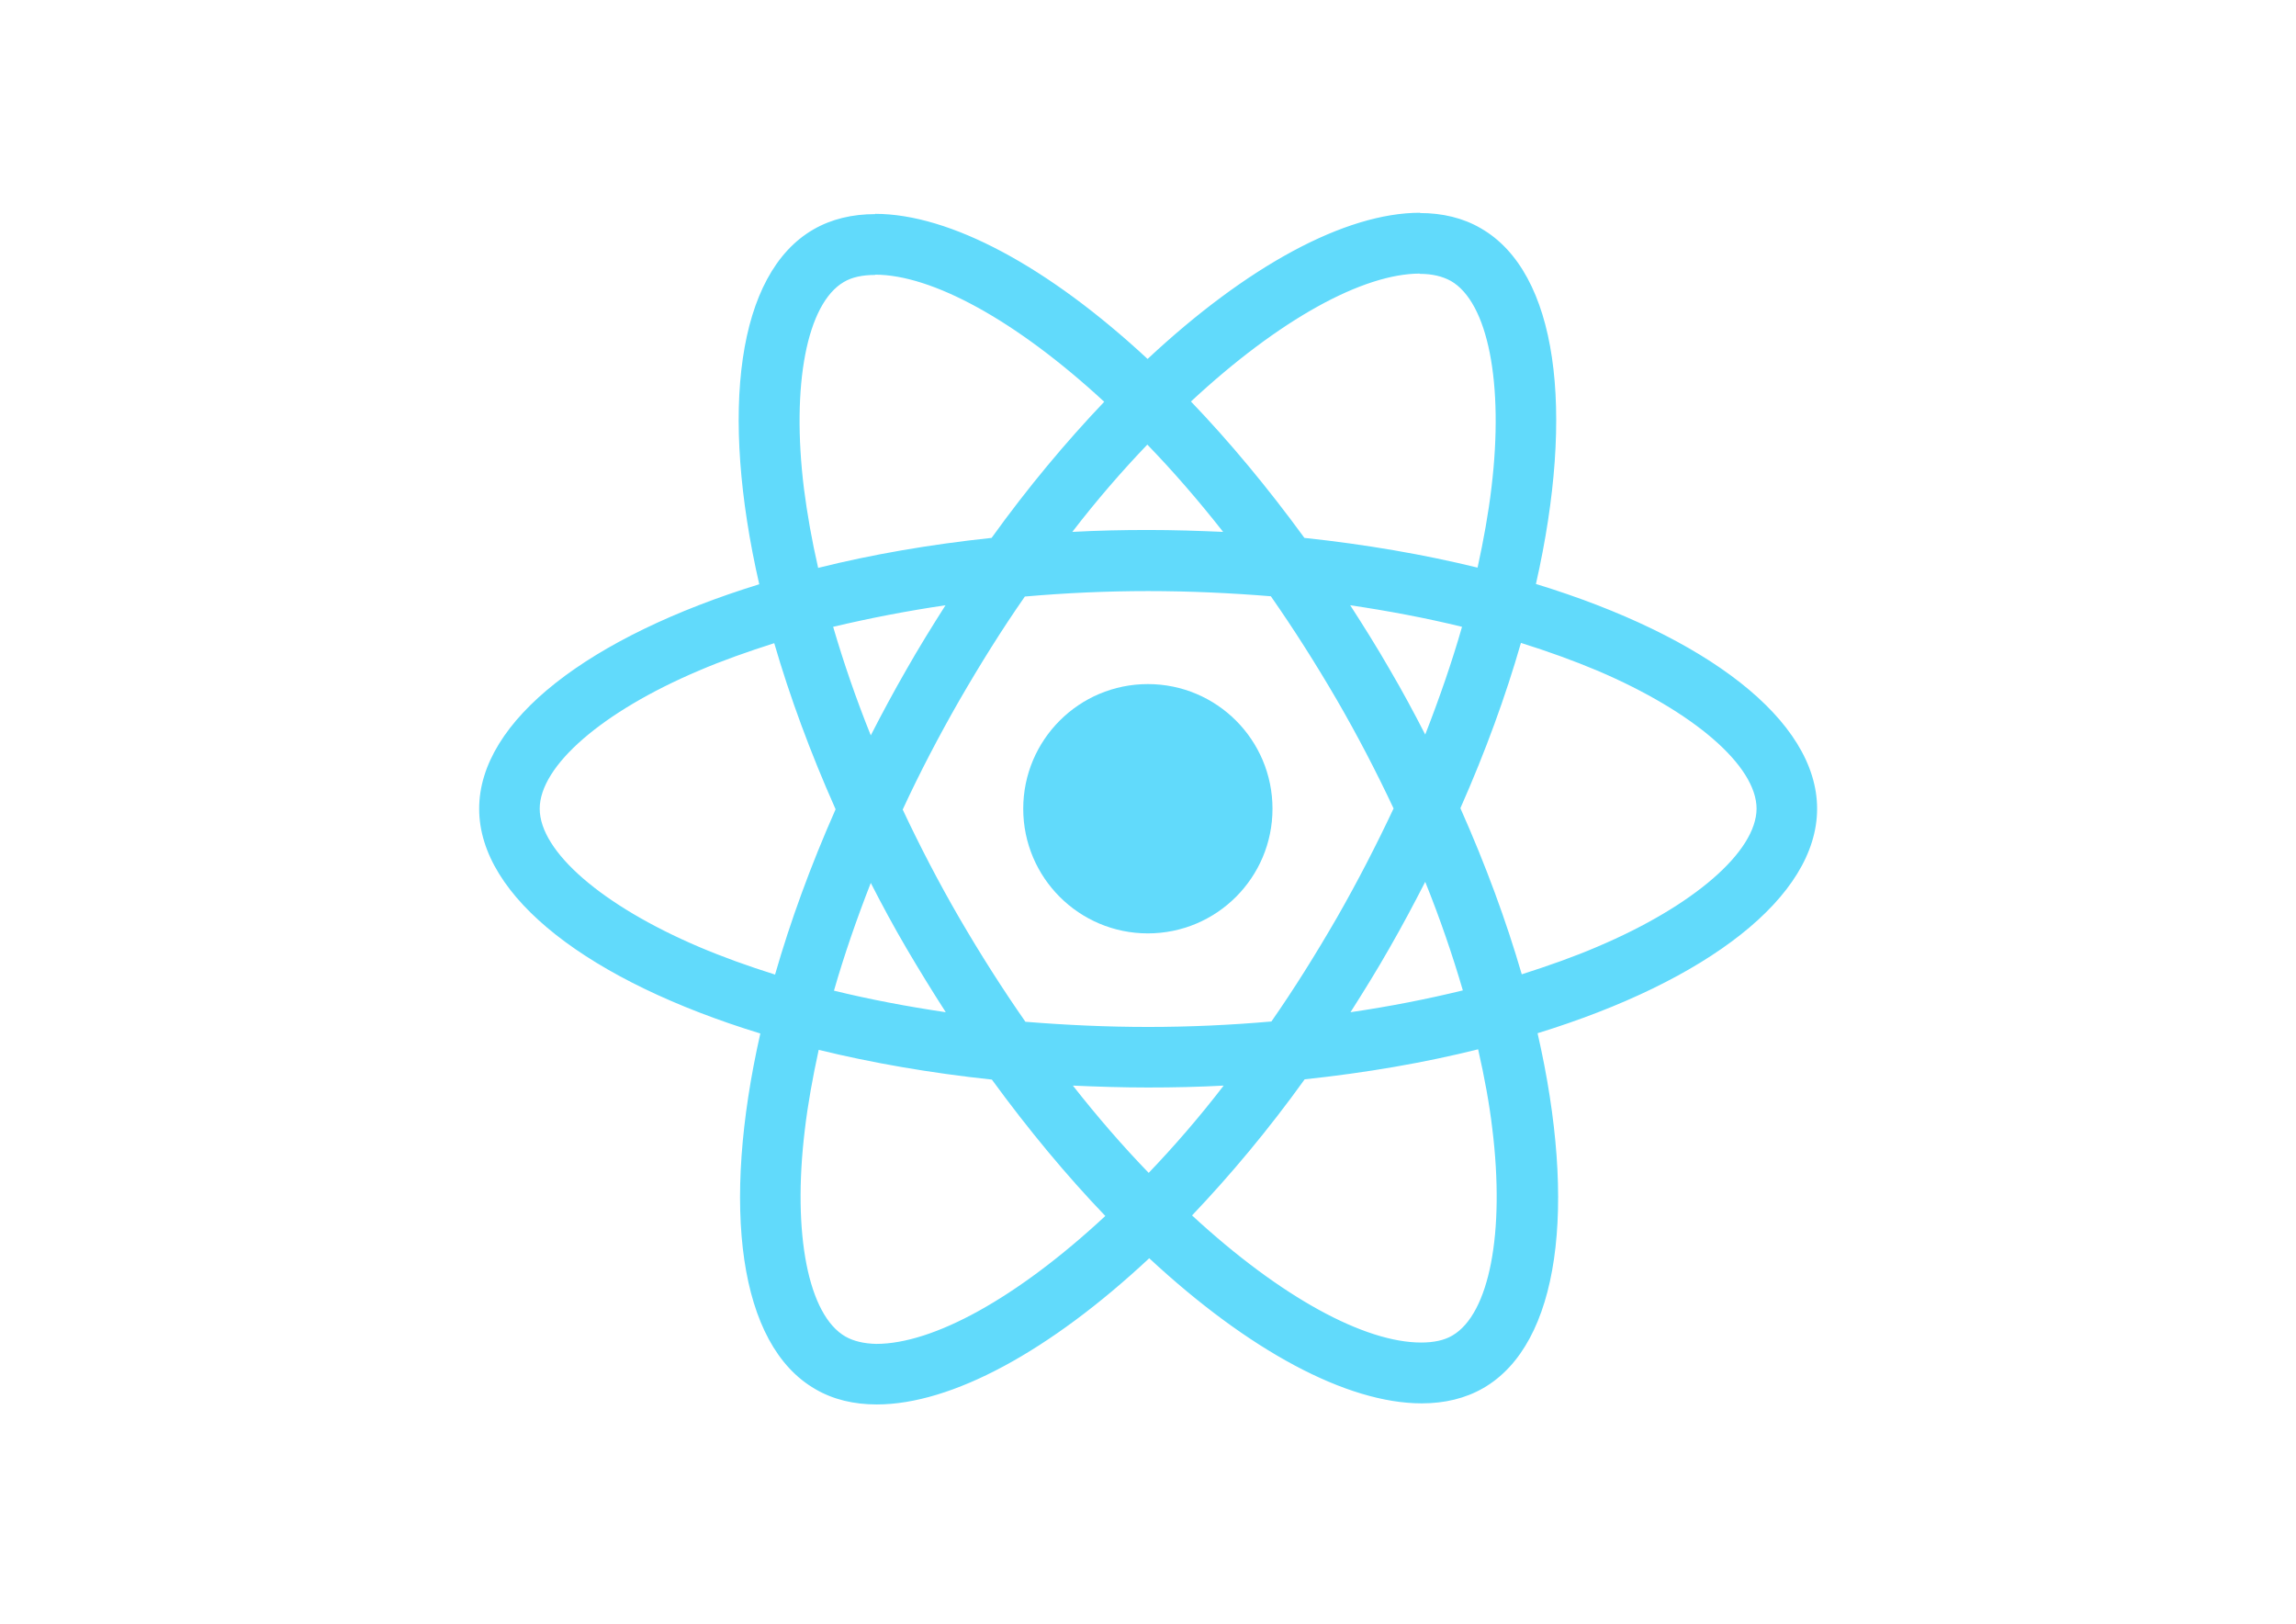
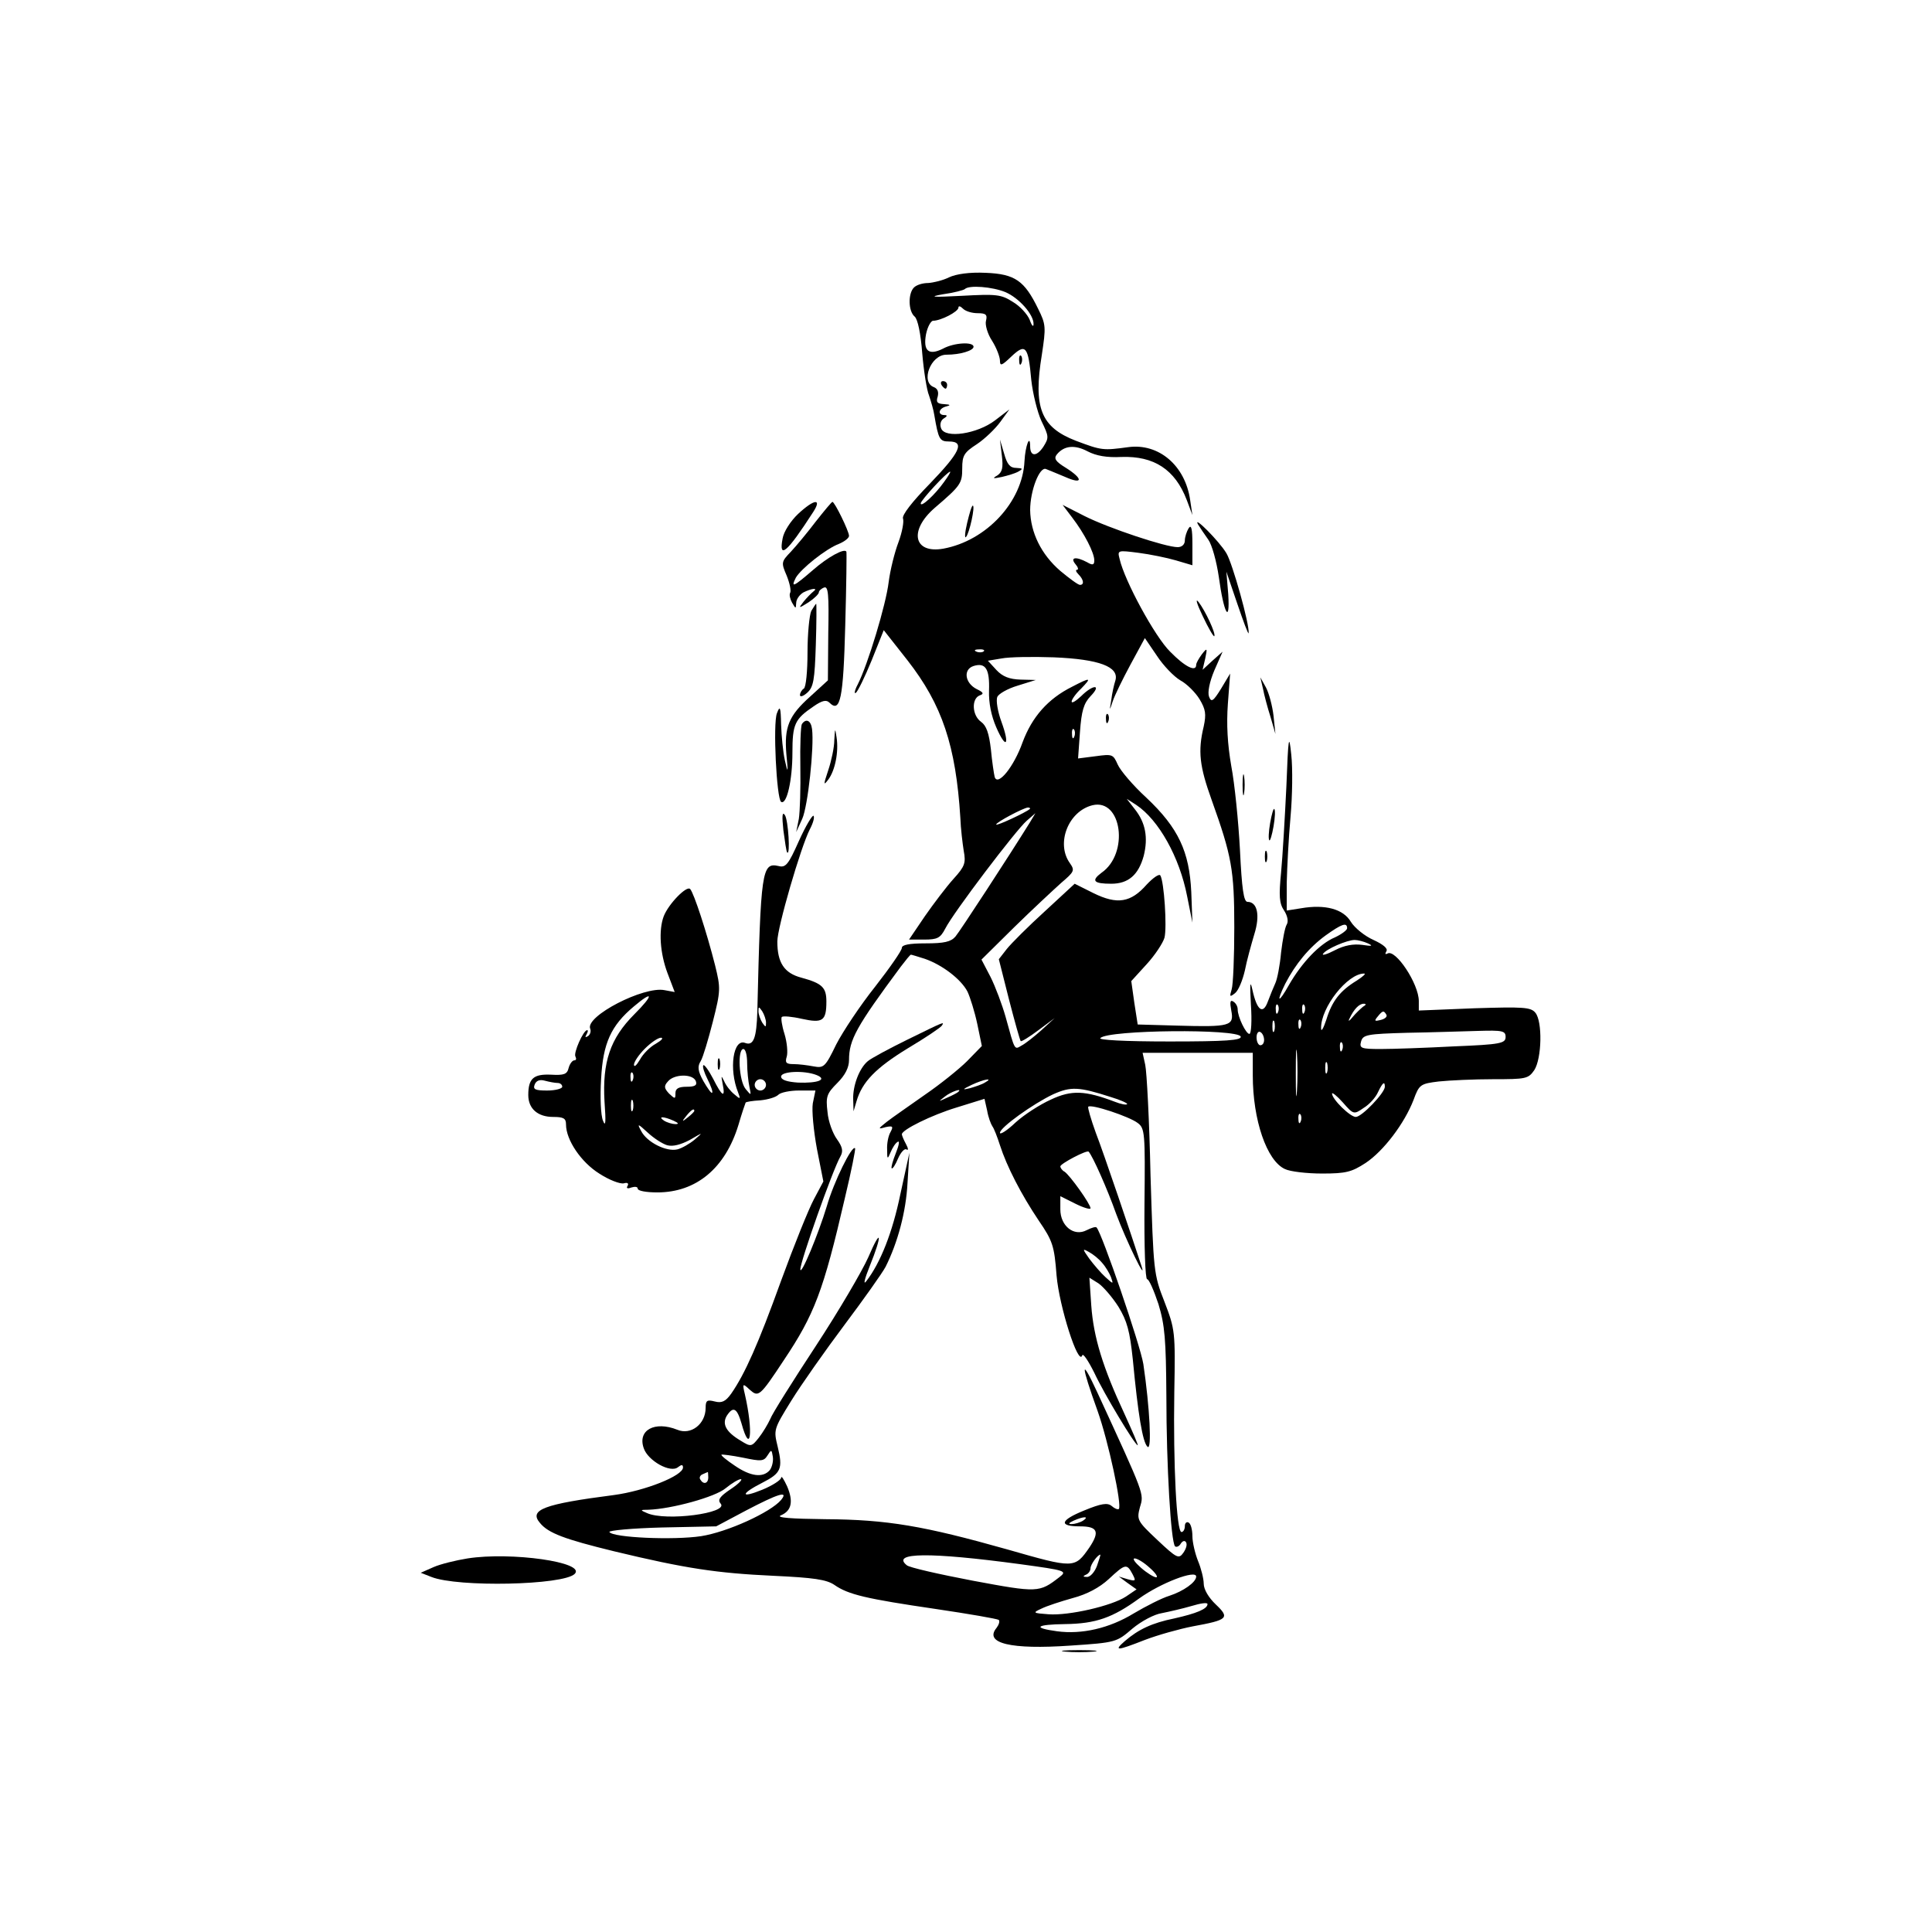
- <svg xmlns="http://www.w3.org/2000/svg" viewBox="0 0 841.9 595.3">
-   <g fill="#61DAFB">
-     <path d="M666.3 296.5c0-32.5-40.7-63.3-103.1-82.4 14.4-63.6 8-114.2-20.2-130.4-6.5-3.8-14.1-5.6-22.4-5.6v22.3c4.6 0 8.3.9 11.4 2.6 13.6 7.8 19.5 37.5 14.9 75.7-1.1 9.4-2.9 19.3-5.1 29.4-19.6-4.8-41-8.5-63.5-10.9-13.5-18.5-27.5-35.3-41.6-50 32.6-30.3 63.2-46.9 84-46.9V78c-27.5 0-63.5 19.6-99.9 53.6-36.4-33.8-72.4-53.2-99.9-53.2v22.3c20.7 0 51.4 16.5 84 46.6-14 14.7-28 31.4-41.3 49.9-22.6 2.4-44 6.1-63.6 11-2.3-10-4-19.7-5.2-29-4.7-38.2 1.1-67.9 14.6-75.8 3-1.8 6.9-2.6 11.5-2.6V78.5c-8.4 0-16 1.8-22.6 5.6-28.1 16.2-34.4 66.7-19.9 130.1-62.2 19.2-102.7 49.9-102.7 82.3 0 32.5 40.7 63.3 103.1 82.4-14.4 63.6-8 114.2 20.2 130.4 6.5 3.8 14.1 5.6 22.5 5.6 27.5 0 63.5-19.6 99.9-53.6 36.4 33.8 72.4 53.2 99.9 53.2 8.4 0 16-1.8 22.6-5.6 28.1-16.2 34.4-66.7 19.9-130.1 62-19.1 102.5-49.9 102.5-82.3zm-130.2-66.7c-3.7 12.9-8.3 26.2-13.5 39.5-4.1-8-8.4-16-13.1-24-4.6-8-9.5-15.8-14.4-23.4 14.2 2.1 27.9 4.7 41 7.9zm-45.8 106.5c-7.8 13.5-15.8 26.3-24.1 38.2-14.9 1.3-30 2-45.2 2-15.1 0-30.2-.7-45-1.9-8.3-11.9-16.4-24.6-24.2-38-7.6-13.1-14.5-26.4-20.8-39.8 6.2-13.4 13.2-26.8 20.7-39.9 7.8-13.5 15.8-26.3 24.1-38.2 14.9-1.3 30-2 45.2-2 15.1 0 30.2.7 45 1.9 8.3 11.9 16.4 24.6 24.2 38 7.6 13.1 14.5 26.4 20.8 39.8-6.3 13.4-13.2 26.8-20.7 39.9zm32.3-13c5.4 13.4 10 26.8 13.8 39.8-13.1 3.2-26.9 5.9-41.2 8 4.9-7.7 9.8-15.6 14.4-23.7 4.6-8 8.9-16.1 13-24.1zM421.2 430c-9.3-9.6-18.6-20.3-27.8-32 9 .4 18.2.7 27.5.7 9.4 0 18.7-.2 27.8-.7-9 11.7-18.3 22.4-27.5 32zm-74.4-58.9c-14.2-2.1-27.9-4.7-41-7.9 3.7-12.9 8.3-26.2 13.5-39.5 4.1 8 8.4 16 13.1 24 4.7 8 9.5 15.8 14.4 23.4zM420.7 163c9.3 9.6 18.6 20.3 27.8 32-9-.4-18.2-.7-27.5-.7-9.4 0-18.7.2-27.8.7 9-11.7 18.3-22.4 27.5-32zm-74 58.9c-4.9 7.7-9.8 15.6-14.4 23.7-4.6 8-8.9 16-13 24-5.4-13.4-10-26.8-13.8-39.8 13.1-3.1 26.9-5.8 41.2-7.9zm-90.5 125.2c-35.4-15.1-58.3-34.9-58.3-50.6 0-15.7 22.9-35.6 58.3-50.6 8.6-3.7 18-7 27.7-10.1 5.7 19.6 13.2 40 22.5 60.9-9.2 20.8-16.6 41.1-22.2 60.6-9.9-3.1-19.3-6.5-28-10.2zM310 490c-13.6-7.8-19.5-37.5-14.9-75.7 1.1-9.4 2.9-19.3 5.1-29.4 19.6 4.8 41 8.5 63.5 10.9 13.5 18.5 27.5 35.3 41.6 50-32.6 30.3-63.2 46.9-84 46.9-4.5-.1-8.3-1-11.3-2.7zm237.2-76.2c4.7 38.2-1.1 67.9-14.6 75.8-3 1.8-6.9 2.6-11.5 2.6-20.7 0-51.4-16.5-84-46.6 14-14.7 28-31.4 41.3-49.9 22.6-2.4 44-6.1 63.6-11 2.3 10.1 4.1 19.8 5.2 29.1zm38.5-66.7c-8.6 3.7-18 7-27.7 10.1-5.7-19.6-13.2-40-22.5-60.9 9.2-20.8 16.6-41.1 22.2-60.6 9.9 3.1 19.3 6.5 28.1 10.2 35.4 15.1 58.3 34.9 58.3 50.6-.1 15.7-23 35.6-58.4 50.6zM320.8 78.4z" />
-     <circle cx="420.9" cy="296.5" r="45.7" />
-     <path d="M520.5 78.1z" />
+ <svg xmlns="http://www.w3.org/2000/svg" version="1.0" width="512pt" height="512pt" viewBox="0 0 512 512" preserveAspectRatio="xMidYMid meet">
+   <g transform="translate(0,512) scale(0.1,-0.1)" fill="#000000" stroke="none">
+     <path d="M2515 4385 c-16 -8 -41 -14 -55 -15 -15 0 -31 -5 -38 -12 -16 -16 -15 -63 2 -77 8 -7 16 -44 20 -97 4 -47 12 -98 18 -112 5 -15 12 -38 14 -52 11 -64 14 -70 39 -70 43 0 29 -29 -51 -112 -47 -48 -74 -83 -71 -92 3 -8 -2 -36 -12 -63 -10 -26 -22 -74 -26 -106 -7 -59 -55 -218 -82 -271 -8 -15 -10 -26 -5 -22 5 3 24 42 42 86 l32 80 63 -80 c92 -118 128 -226 140 -417 1 -29 6 -69 9 -88 6 -32 3 -41 -27 -74 -19 -21 -53 -66 -76 -99 l-42 -62 40 0 c35 0 43 4 56 29 21 42 188 262 216 286 l23 20 -15 -25 c-54 -87 -185 -288 -197 -302 -12 -14 -30 -18 -79 -18 -44 0 -63 -4 -63 -12 0 -7 -32 -53 -71 -103 -39 -49 -85 -118 -103 -153 -29 -60 -33 -63 -60 -58 -16 3 -39 6 -53 6 -20 0 -23 4 -18 20 3 10 1 37 -6 60 -7 22 -10 43 -7 45 3 3 27 1 53 -5 55 -12 65 -6 65 46 0 37 -11 48 -66 63 -46 12 -64 40 -64 96 0 37 62 250 86 297 9 17 13 32 10 36 -3 3 -21 -27 -39 -67 -28 -63 -35 -71 -54 -66 -44 10 -47 -12 -56 -385 -2 -71 -10 -92 -32 -84 -32 13 -44 -69 -19 -131 7 -18 6 -19 -10 -5 -10 8 -22 23 -27 35 -8 16 -8 15 -4 -7 8 -39 -1 -35 -25 13 -12 23 -24 39 -26 36 -3 -3 2 -19 11 -37 9 -18 15 -34 12 -36 -2 -2 -12 12 -23 31 -15 27 -16 39 -7 53 6 10 20 57 32 104 21 83 21 89 6 150 -22 87 -56 191 -66 202 -9 10 -57 -39 -70 -72 -14 -37 -10 -98 10 -151 l19 -50 -27 5 c-55 11 -210 -69 -197 -102 3 -7 0 -16 -6 -20 -7 -4 -8 -3 -4 4 4 7 5 12 2 12 -10 0 -37 -61 -31 -70 3 -6 2 -10 -3 -10 -5 0 -12 -9 -15 -20 -4 -17 -12 -20 -47 -18 -46 2 -60 -10 -60 -54 0 -36 25 -58 66 -58 28 0 34 -4 34 -20 0 -41 40 -100 88 -130 26 -17 55 -28 65 -26 10 3 14 0 10 -7 -4 -6 0 -8 10 -4 10 3 17 2 17 -3 0 -6 23 -10 52 -10 103 0 180 64 215 179 9 31 18 57 19 59 1 2 19 5 39 6 20 2 41 8 48 15 6 6 31 11 54 11 l44 0 -7 -34 c-3 -19 2 -72 11 -121 l17 -86 -25 -47 c-14 -26 -53 -123 -87 -216 -61 -169 -96 -247 -132 -299 -15 -21 -25 -26 -44 -21 -20 5 -24 3 -24 -17 0 -43 -39 -73 -75 -58 -60 24 -106 -1 -89 -49 11 -33 71 -67 91 -50 9 7 13 7 13 -1 0 -22 -101 -62 -183 -73 -186 -24 -226 -39 -196 -74 22 -27 65 -43 196 -75 191 -46 273 -58 422 -65 108 -5 141 -10 162 -24 37 -26 85 -37 269 -64 88 -13 163 -26 167 -29 3 -4 0 -13 -6 -21 -34 -41 38 -58 196 -47 121 8 122 9 164 45 24 20 58 38 78 41 20 4 55 12 79 19 23 7 42 10 42 5 0 -13 -30 -25 -88 -38 -59 -12 -95 -29 -131 -60 -31 -27 -21 -26 53 3 34 13 91 29 127 36 93 17 99 22 61 58 -19 18 -32 40 -32 55 0 13 -7 41 -15 60 -8 20 -15 50 -15 66 0 16 -4 33 -10 36 -5 3 -10 -1 -10 -9 0 -9 -4 -16 -9 -16 -13 0 -22 179 -19 370 3 161 2 167 -26 240 -29 74 -29 80 -37 335 -3 143 -10 275 -14 293 l-7 32 146 0 146 0 0 -60 c0 -118 37 -226 85 -248 14 -7 59 -12 99 -12 63 0 78 4 115 28 48 32 103 105 127 167 15 41 18 43 67 49 29 3 94 6 144 6 87 0 93 1 109 24 20 31 22 129 3 152 -12 15 -32 16 -161 12 l-148 -6 0 25 c0 46 -62 139 -83 126 -6 -3 -7 -1 -3 6 5 7 -8 18 -34 30 -23 10 -50 32 -60 48 -20 34 -68 47 -132 36 l-38 -6 0 74 c1 41 5 119 10 174 5 55 6 129 2 165 -6 58 -8 49 -13 -85 -4 -82 -10 -185 -14 -227 -6 -62 -5 -82 8 -101 9 -14 12 -29 7 -37 -5 -8 -11 -41 -15 -74 -3 -34 -10 -70 -15 -81 -5 -11 -14 -33 -20 -49 -13 -36 -29 -24 -41 31 -6 27 -7 16 -4 -39 3 -43 1 -78 -4 -78 -9 0 -31 45 -31 65 0 8 -5 17 -12 21 -8 5 -9 -2 -5 -24 8 -41 -3 -44 -143 -40 l-105 3 -9 58 -8 57 41 45 c22 24 43 56 47 70 7 28 -1 149 -11 165 -3 5 -19 -6 -36 -24 -42 -48 -78 -54 -141 -23 l-50 25 -79 -73 c-44 -40 -89 -85 -101 -100 l-21 -27 27 -107 c15 -58 29 -108 31 -110 2 -2 23 11 47 29 l43 32 -35 -32 c-19 -17 -43 -36 -53 -41 -19 -11 -17 -15 -42 76 -9 32 -27 80 -40 106 l-24 46 87 86 c48 47 104 99 124 117 35 30 37 33 23 53 -37 52 -4 137 60 153 78 19 98 -128 24 -179 -28 -21 -21 -29 26 -29 45 0 72 23 86 74 12 48 5 88 -24 124 l-21 27 25 -16 c60 -40 115 -139 135 -242 l14 -70 -3 81 c-5 107 -34 170 -119 250 -35 32 -69 72 -76 88 -12 27 -14 28 -58 22 l-47 -6 5 70 c4 56 10 76 28 95 31 32 7 32 -25 0 -14 -13 -25 -20 -25 -14 0 5 11 21 25 34 29 30 26 31 -24 5 -64 -32 -106 -80 -131 -147 -23 -65 -66 -118 -74 -92 -2 8 -7 41 -10 73 -5 43 -12 63 -26 73 -24 17 -26 61 -4 70 12 4 11 8 -8 17 -31 16 -36 52 -8 61 32 10 43 -8 41 -65 -1 -33 6 -67 19 -97 26 -60 37 -49 14 14 -10 27 -15 57 -11 66 3 8 27 22 54 30 l48 15 -41 1 c-29 1 -47 8 -63 25 l-23 25 36 6 c20 4 82 5 139 3 120 -5 173 -25 163 -61 -4 -12 -9 -35 -11 -52 -5 -30 -5 -30 4 -3 5 15 26 58 47 97 l38 70 32 -47 c17 -26 45 -55 62 -65 17 -9 40 -32 51 -50 16 -27 18 -39 11 -72 -16 -66 -11 -106 21 -195 53 -148 60 -185 60 -337 0 -78 -3 -153 -7 -165 -6 -20 -5 -21 9 -10 9 7 20 34 26 60 5 26 17 69 25 96 16 51 8 86 -18 86 -10 0 -15 34 -20 138 -4 75 -14 175 -23 222 -10 58 -13 110 -9 165 l6 80 -24 -40 c-21 -34 -26 -37 -32 -21 -4 11 1 38 14 69 l22 50 -27 -24 -26 -24 7 30 c6 28 5 29 -9 11 -8 -11 -15 -23 -15 -28 0 -20 -30 -5 -69 35 -40 39 -121 188 -134 246 -6 23 -5 23 50 16 31 -4 75 -13 99 -20 l44 -13 0 56 c0 41 -3 53 -10 42 -5 -8 -10 -23 -10 -32 0 -11 -8 -18 -19 -18 -32 0 -182 50 -246 82 l-59 30 25 -33 c33 -43 59 -94 59 -114 0 -12 -4 -14 -19 -5 -30 16 -46 13 -31 -5 7 -8 9 -15 4 -15 -4 0 -3 -5 4 -12 14 -14 16 -28 4 -28 -5 0 -28 17 -52 37 -51 44 -79 102 -80 161 0 52 25 116 42 109 7 -3 30 -12 51 -21 47 -21 48 -5 2 24 -28 17 -33 25 -24 36 19 23 47 26 81 8 23 -12 51 -17 90 -15 86 3 142 -33 173 -114 l15 -40 -6 40 c-13 91 -83 151 -164 140 -67 -9 -70 -9 -139 17 -93 36 -113 88 -90 228 11 73 11 80 -10 122 -36 74 -61 92 -139 95 -42 2 -78 -3 -97 -12z m149 -39 c36 -15 76 -60 75 -85 0 -9 -5 -4 -10 11 -6 15 -26 37 -45 48 -31 20 -44 21 -136 16 -76 -4 -89 -3 -50 4 29 4 56 11 59 14 11 11 73 6 107 -8z m-73 -56 c22 0 26 -4 22 -20 -3 -10 4 -35 16 -53 12 -19 21 -43 21 -53 0 -15 5 -13 30 11 38 36 45 28 53 -62 4 -36 16 -85 27 -109 20 -41 20 -44 5 -68 -18 -27 -35 -26 -35 1 0 35 -13 1 -15 -39 -5 -108 -101 -211 -215 -232 -79 -14 -92 48 -23 108 69 59 73 65 73 105 0 34 5 42 39 64 21 14 49 41 62 59 l24 33 -38 -29 c-47 -36 -133 -49 -143 -21 -4 10 -1 21 7 26 10 6 10 9 2 9 -19 0 -16 18 5 23 12 3 11 5 -6 6 -18 1 -22 5 -17 20 3 12 0 21 -10 25 -36 13 -9 86 33 86 37 0 72 11 72 21 0 14 -52 11 -81 -5 -38 -19 -53 -6 -45 38 4 20 13 36 19 36 20 0 67 24 67 35 0 5 5 4 12 -3 7 -7 24 -12 39 -12z m-89 -447 c-24 -34 -62 -69 -62 -57 0 8 70 84 78 84 2 0 -5 -12 -16 -27z m105 -449 c-3 -3 -12 -4 -19 -1 -8 3 -5 6 6 6 11 1 17 -2 13 -5z m240 -226 c-3 -8 -6 -5 -6 6 -1 11 2 17 5 13 3 -3 4 -12 1 -19z m-118 -192 c-10 -9 -89 -46 -89 -41 0 6 72 44 84 45 5 0 7 -2 5 -4z m841 -316 c0 -5 -15 -16 -32 -24 -41 -17 -88 -67 -122 -126 -28 -50 -35 -48 -10 3 27 52 63 96 107 128 42 30 57 36 57 19z m55 -40 c15 -7 11 -8 -15 -4 -23 3 -47 -1 -72 -14 -21 -11 -35 -15 -32 -10 8 13 64 37 84 37 8 0 24 -4 35 -9z m-1174 -41 c46 -16 96 -54 113 -87 7 -15 19 -53 26 -86 l12 -58 -39 -40 c-21 -21 -72 -62 -113 -90 -41 -29 -86 -60 -100 -71 -24 -19 -24 -20 -3 -14 19 4 21 2 13 -13 -6 -10 -10 -31 -9 -47 0 -26 1 -26 9 -7 5 12 13 25 19 28 6 4 3 -10 -5 -30 -8 -20 -13 -38 -11 -40 2 -3 10 9 17 26 7 16 17 27 22 24 6 -4 5 3 -1 14 -6 11 -11 23 -11 26 0 12 79 51 145 71 l74 23 7 -31 c3 -18 10 -36 14 -42 4 -5 13 -28 20 -50 18 -56 56 -130 103 -200 37 -54 41 -67 47 -145 7 -82 58 -242 68 -212 2 7 16 -14 32 -46 26 -56 108 -192 115 -192 2 0 -14 37 -35 83 -57 122 -82 203 -88 287 l-5 74 24 -15 c13 -9 37 -37 53 -62 23 -38 30 -64 38 -139 14 -147 26 -220 39 -232 12 -12 6 104 -11 219 -8 50 -110 348 -124 362 -2 3 -14 -1 -26 -7 -34 -18 -70 11 -70 55 l0 35 40 -20 c22 -11 40 -16 40 -12 0 11 -55 88 -69 97 -6 3 -11 10 -11 14 0 7 70 44 75 39 11 -12 50 -100 73 -165 26 -70 83 -187 67 -138 -25 77 -100 299 -121 353 -13 36 -22 67 -20 69 7 8 109 -26 131 -43 19 -14 20 -26 18 -214 -1 -112 2 -200 7 -200 5 0 18 -30 30 -66 17 -56 20 -94 21 -243 0 -186 12 -387 23 -399 4 -3 11 0 15 7 5 8 11 9 14 4 4 -6 0 -18 -7 -28 -12 -17 -17 -15 -69 34 -53 50 -55 53 -46 87 11 36 13 30 -113 304 -45 97 -44 75 1 -50 28 -79 65 -250 56 -259 -3 -2 -11 1 -19 8 -11 9 -27 7 -73 -12 -64 -26 -68 -42 -11 -42 47 0 53 -14 25 -56 -39 -56 -40 -56 -218 -5 -220 62 -317 79 -482 80 -90 1 -131 4 -118 10 29 12 34 37 17 77 -9 19 -15 29 -16 23 0 -6 -23 -21 -50 -32 -59 -24 -58 -11 1 19 49 25 54 37 40 95 -11 45 -11 46 36 122 26 42 90 133 141 201 51 68 100 137 109 154 32 64 54 145 58 222 l5 80 -24 -110 c-21 -102 -53 -182 -90 -230 -9 -12 -5 5 9 40 34 84 31 105 -4 23 -16 -36 -78 -142 -139 -235 -61 -93 -116 -180 -121 -194 -6 -13 -19 -35 -30 -49 -19 -24 -21 -25 -48 -8 -39 23 -50 44 -37 66 17 26 27 21 39 -20 24 -87 32 -24 9 77 -7 29 -6 30 13 12 23 -20 26 -19 90 78 81 121 105 183 162 430 17 71 29 131 27 132 -8 9 -56 -88 -75 -154 -22 -73 -69 -186 -70 -167 -1 18 85 262 106 299 8 14 6 25 -9 46 -11 15 -23 47 -25 72 -5 41 -2 49 26 77 21 21 31 41 31 61 0 53 19 88 137 247 13 17 25 32 27 32 2 0 18 -5 37 -11z m1144 -58 c-44 -27 -65 -54 -80 -103 -8 -24 -14 -34 -14 -23 -1 55 70 145 114 145 6 0 -3 -8 -20 -19z m-1914 -89 c-64 -64 -85 -127 -79 -231 4 -55 3 -69 -4 -51 -6 14 -8 63 -5 111 5 94 26 141 87 192 52 44 53 31 1 -21z m1706 6 c-3 -8 -6 -5 -6 6 -1 11 2 17 5 13 3 -3 4 -12 1 -19z m70 0 c-3 -8 -6 -5 -6 6 -1 11 2 17 5 13 3 -3 4 -12 1 -19z m155 14 c-6 -5 -19 -17 -28 -28 -8 -10 -12 -12 -8 -4 12 26 26 40 38 40 7 0 7 -3 -2 -8z m-1582 -42 c0 -13 -1 -13 -10 0 -5 8 -10 22 -10 30 0 13 1 13 10 0 5 -8 10 -22 10 -30z m1644 21 c3 -5 -3 -11 -15 -14 -16 -4 -18 -3 -8 9 13 16 16 17 23 5z m-297 -43 c-3 -7 -5 -2 -5 12 0 14 2 19 5 13 2 -7 2 -19 0 -25z m70 10 c-3 -8 -6 -5 -6 6 -1 11 2 17 5 13 3 -3 4 -12 1 -19z m-159 -25 c3 -10 -39 -13 -189 -13 -121 0 -189 4 -183 9 21 22 364 25 372 4z m62 -9 c0 -8 -4 -14 -10 -14 -5 0 -10 9 -10 21 0 11 5 17 10 14 6 -3 10 -13 10 -21z m640 8 c0 -17 -13 -20 -137 -25 -75 -4 -162 -7 -194 -7 -52 0 -57 2 -52 20 5 18 16 20 122 23 64 1 149 4 189 5 64 2 72 0 72 -16z m-2252 -18 c-15 -8 -34 -27 -42 -42 -9 -15 -15 -21 -16 -14 0 8 13 27 29 43 16 16 35 29 43 29 7 -1 1 -7 -14 -16z m1699 -126 c-2 -29 -3 -8 -3 47 0 55 1 79 3 53 2 -26 2 -71 0 -100z m120 110 c-3 -8 -6 -5 -6 6 -1 11 2 17 5 13 3 -3 4 -12 1 -19z m-1577 -35 c0 -21 3 -49 6 -63 5 -24 5 -24 -10 -6 -18 22 -22 106 -6 106 6 0 10 -17 10 -37z m1537 -25 c-3 -7 -5 -2 -5 12 0 14 2 19 5 13 2 -7 2 -19 0 -25z m-1840 -20 c-3 -8 -6 -5 -6 6 -1 11 2 17 5 13 3 -3 4 -12 1 -19z m487 13 c30 -12 3 -22 -49 -20 -29 2 -45 7 -45 16 0 14 61 17 94 4z m-320 -16 c4 -11 -2 -15 -24 -15 -22 0 -30 -5 -30 -17 0 -16 -1 -16 -17 -1 -13 14 -14 20 -3 32 16 20 66 21 74 1z m-366 -5 c6 0 12 -4 12 -10 0 -5 -18 -10 -40 -10 -32 0 -38 3 -33 16 4 10 13 14 27 10 11 -3 27 -6 34 -6z m552 -5 c0 -8 -7 -15 -15 -15 -8 0 -15 7 -15 15 0 8 7 15 15 15 8 0 15 -7 15 -15z m580 6 c-8 -5 -26 -11 -40 -15 -21 -5 -20 -3 5 9 32 15 60 20 35 6z m1060 -11 c0 -16 -61 -80 -77 -80 -15 0 -63 47 -63 62 0 4 13 -6 29 -24 28 -32 29 -32 55 -14 15 9 32 28 38 42 12 25 18 30 18 14z m-727 -27 c27 -8 46 -17 44 -19 -2 -3 -17 0 -32 6 -79 30 -115 32 -170 6 -29 -13 -71 -40 -94 -61 -22 -21 -41 -33 -41 -27 0 14 88 77 141 102 47 21 68 20 152 -7z m-404 13 c-2 -2 -15 -9 -29 -15 -24 -11 -24 -11 -6 3 16 13 49 24 35 12z m-862 -48 c-3 -7 -5 -2 -5 12 0 14 2 19 5 13 2 -7 2 -19 0 -25z m163 -2 c0 -2 -8 -10 -17 -17 -16 -13 -17 -12 -4 4 13 16 21 21 21 13z m1607 -28 c-3 -8 -6 -5 -6 6 -1 11 2 17 5 13 3 -3 4 -12 1 -19z m-1662 2 c13 -6 15 -9 5 -9 -8 0 -22 4 -30 9 -18 12 -2 12 25 0z m-17 -65 c15 -4 35 1 60 14 36 21 36 21 13 1 -13 -11 -34 -23 -46 -26 -29 -7 -81 19 -96 49 -11 20 -9 20 17 -4 16 -15 39 -30 52 -34z m1153 -312 c9 -10 19 -27 23 -37 7 -20 7 -20 -15 0 -11 10 -30 32 -42 48 -19 27 -19 28 -1 18 11 -6 26 -18 35 -29z m-881 -549 c-18 -21 -51 -17 -93 12 -21 14 -37 27 -35 29 2 1 27 -2 57 -8 48 -10 55 -10 65 6 10 16 11 16 14 -3 2 -12 -2 -28 -8 -36z m-163 -19 c0 -17 -13 -20 -21 -6 -4 5 0 12 6 14 7 3 13 6 14 6 0 1 1 -6 1 -14z m60 -31 c-30 -20 -36 -29 -27 -39 21 -25 -145 -47 -195 -25 -19 8 -19 9 3 9 62 2 178 34 205 57 16 13 34 24 40 24 6 0 -5 -12 -26 -26z m133 -29 c-28 -33 -142 -85 -212 -96 -73 -11 -234 -4 -243 11 -3 4 60 10 139 12 l144 3 79 42 c84 44 114 54 93 28z m800 -55 c-8 -5 -22 -9 -30 -9 -10 0 -8 3 5 9 27 12 43 12 25 0z m-168 -115 c124 -17 127 -18 105 -35 -53 -41 -57 -41 -229 -9 -89 17 -169 35 -175 41 -42 34 61 35 299 3z m205 -5 c-6 -16 -18 -30 -27 -29 -10 0 -11 2 -2 6 6 2 12 10 12 17 0 10 19 36 26 36 1 0 -3 -13 -9 -30z m140 -5 c15 -13 23 -25 17 -25 -6 0 -24 11 -40 25 -16 14 -24 25 -17 25 7 0 25 -11 40 -25z m-46 -16 c10 -19 9 -20 -13 -14 l-23 7 23 -17 24 -17 -28 -19 c-38 -25 -152 -51 -205 -47 -42 3 -43 4 -19 15 14 7 51 19 83 28 38 10 71 28 95 50 44 41 48 42 63 14z m169 -7 c0 -15 -34 -39 -71 -51 -20 -6 -63 -28 -95 -47 -64 -39 -137 -56 -203 -47 -66 9 -56 18 22 19 81 1 126 17 196 68 57 41 151 77 151 58z" />
+     <path d="M2701 4164 c0 -11 3 -14 6 -6 3 7 2 16 -1 19 -3 4 -6 -2 -5 -13z" />
+     <path d="M2495 4100 c3 -5 8 -10 11 -10 2 0 4 5 4 10 0 6 -5 10 -11 10 -5 0 -7 -4 -4 -10z" />
+     <path d="M2655 3913 c4 -33 1 -44 -12 -53 -14 -8 -12 -9 12 -4 17 4 37 10 45 15 12 7 10 8 -7 9 -16 0 -24 9 -32 38 l-11 37 5 -42z" />
+     <path d="M2563 3734 c-6 -25 -7 -42 -3 -37 9 9 25 83 18 83 -3 0 -9 -21 -15 -46z" />
+     <path d="M2405 2365 c-49 -24 -97 -50 -105 -57 -23 -19 -40 -65 -39 -101 l1 -32 8 27 c15 51 51 88 136 140 47 28 87 55 90 60 7 11 9 12 -91 -37z" />
+     <path d="M2115 3758 c-20 -19 -38 -47 -41 -65 -11 -57 12 -37 81 70 24 37 3 35 -40 -5z" />
+     <path d="M2162 3738 c-22 -29 -52 -65 -66 -80 -26 -27 -26 -29 -11 -64 8 -20 12 -40 9 -45 -3 -5 0 -17 5 -26 10 -17 10 -17 11 -1 0 10 9 22 19 28 22 11 41 13 26 2 -5 -4 -17 -16 -25 -26 -15 -19 -14 -19 13 -2 15 10 27 22 27 26 0 4 6 10 14 13 11 4 13 -18 11 -121 l-1 -125 -47 -43 c-57 -51 -69 -81 -63 -153 5 -50 4 -52 -4 -16 -5 22 -9 65 -10 95 -1 47 -3 51 -11 30 -11 -27 -1 -227 11 -235 15 -9 30 58 30 130 0 76 6 89 56 123 23 16 34 18 42 10 29 -29 37 11 42 205 3 106 4 194 3 195 -5 10 -49 -14 -89 -49 -51 -44 -59 -48 -45 -20 14 24 80 77 115 90 14 6 26 15 26 21 0 12 -38 90 -44 90 -2 0 -22 -24 -44 -52z" />
+     <path d="M3175 3730 c5 -8 17 -26 27 -40 10 -14 22 -58 28 -99 13 -96 30 -128 25 -46 l-5 60 29 -85 c16 -47 29 -82 30 -78 3 22 -43 186 -59 212 -19 32 -90 103 -75 76z" />
+     <path d="M3187 3488 c15 -32 29 -56 31 -54 5 6 -24 68 -42 91 -9 11 -4 -6 11 -37z" />
+     <path d="M2150 3501 c-5 -11 -10 -60 -10 -110 0 -49 -4 -93 -10 -96 -5 -3 -10 -11 -10 -17 0 -6 9 -3 19 6 17 15 20 34 23 127 2 60 2 109 1 109 -1 0 -7 -9 -13 -19z" />
+     <path d="M3347 3295 c3 -16 12 -50 20 -75 l13 -45 -5 48 c-3 26 -12 60 -20 75 l-15 27 7 -30z" />
+     <path d="M2931 3214 c0 -11 3 -14 6 -6 3 7 2 16 -1 19 -3 4 -6 -2 -5 -13z" />
+     <path d="M2125 3201 c-3 -6 -5 -56 -4 -113 1 -57 -1 -119 -4 -138 l-7 -35 16 35 c15 33 32 191 26 238 -3 23 -16 29 -27 13z" />
+     <path d="M2211 3159 c0 -20 -8 -56 -16 -80 -13 -39 -13 -42 0 -25 18 24 28 73 22 112 -4 26 -4 25 -6 -7z" />
+     <path d="M3293 3040 c0 -25 2 -35 4 -22 2 12 2 32 0 45 -2 12 -4 2 -4 -23z" />
+     <path d="M3366 2939 c-4 -23 -5 -44 -2 -46 2 -2 7 14 11 37 4 23 5 43 2 46 -2 3 -7 -14 -11 -37z" />
+     <path d="M2076 2920 c4 -30 8 -57 10 -59 9 -10 3 86 -6 99 -7 10 -8 -2 -4 -40z" />
+     <path d="M3352 2850 c0 -14 2 -19 5 -12 2 6 2 18 0 25 -3 6 -5 1 -5 -13z" />
+     <path d="M1902 2300 c0 -14 2 -19 5 -12 2 6 2 18 0 25 -3 6 -5 1 -5 -13z" />
+     <path d="M1239 990 c-31 -5 -72 -15 -90 -23 l-34 -15 28 -11 c70 -28 350 -22 380 8 31 31 -169 59 -284 41z" />
+     <path d="M2823 743 c20 -2 54 -2 75 0 20 2 3 4 -38 4 -41 0 -58 -2 -37 -4z" />
  </g>
</svg>
